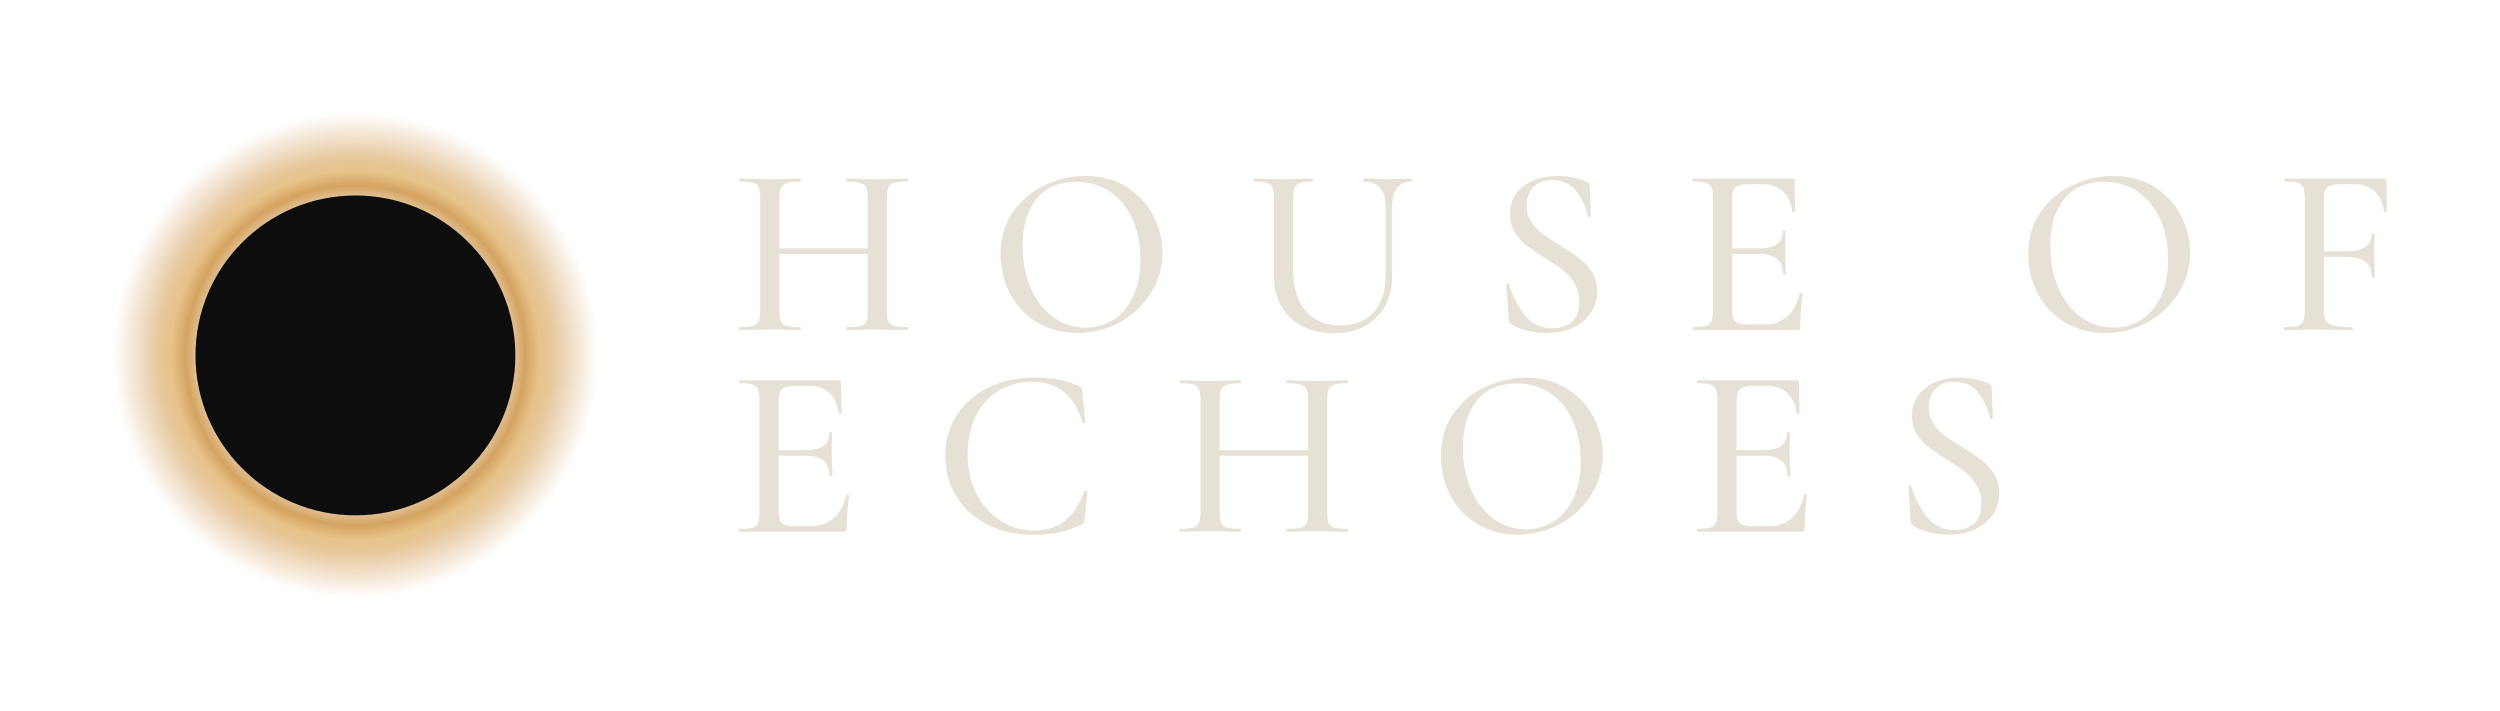
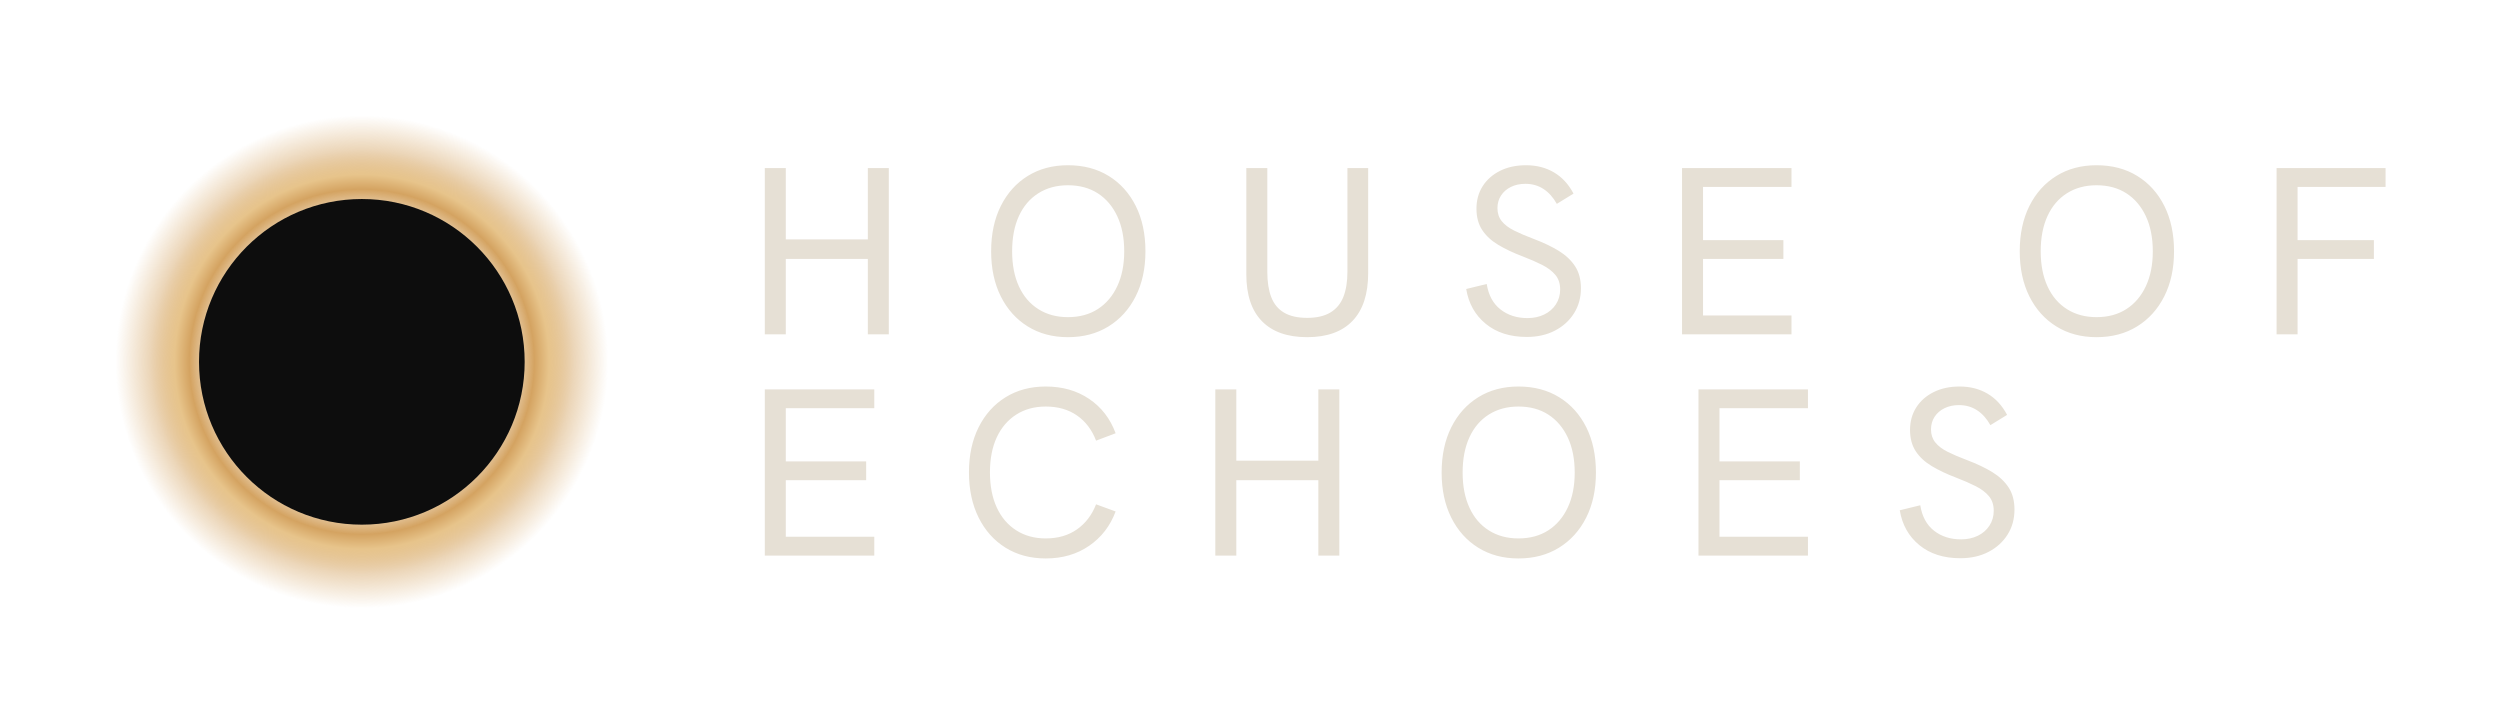
- <svg xmlns="http://www.w3.org/2000/svg" viewBox="0 0 1238 352" width="1238" height="352" role="img" aria-label="House of Echoes secondary logo">
+ <svg xmlns="http://www.w3.org/2000/svg" viewBox="0 0 1216 352" width="1216" height="352" role="img" aria-label="House of Echoes secondary logo">
  <defs>
    <radialGradient id="gS" cx="50%" cy="50%" r="50%">
      <stop offset="56%" stop-color="#D4A361" stop-opacity="0" />
      <stop offset="70%" stop-color="#D4A361" stop-opacity="1" />
      <stop offset="76%" stop-color="#E7C48B" stop-opacity="1" />
      <stop offset="86%" stop-color="#D4A361" stop-opacity="0.45" />
      <stop offset="100%" stop-color="#D4A361" stop-opacity="0" />
    </radialGradient>
  </defs>
  <circle cx="176" cy="176" r="120" fill="url(#gS)" />
  <circle cx="176" cy="176" r="79.20" fill="#0D0D0D" />
-   <path d="M67.44-65.04Q67.44-68.64 66.72-70.38Q66-72.12 63.84-72.84Q61.68-73.56 57.12-73.56L57.12-73.56Q56.76-73.56 56.76-74.28Q56.76-75 57.12-75L57.12-75L62.76-74.88Q68.28-74.64 72.24-74.64L72.24-74.64Q75.60-74.64 80.88-74.88L80.88-74.88L87-75Q87.36-75 87.36-74.28Q87.36-73.56 87-73.56L87-73.56Q82.56-73.56 80.46-72.90Q78.36-72.24 77.64-70.56Q76.92-68.88 76.92-65.28L76.92-65.28L76.92-9.72Q76.92-6.12 77.64-4.38Q78.36-2.64 80.46-2.04Q82.56-1.44 87-1.44L87-1.44Q87.36-1.44 87.36-0.72Q87.36 0 87 0L87 0Q83.16 0 80.88-0.12L80.88-0.12L72.24-0.24L62.76-0.12Q60.72 0 57.12 0L57.12 0Q56.76 0 56.76-0.72Q56.76-1.44 57.12-1.44L57.12-1.44Q61.80-1.44 63.90-2.04Q66-2.64 66.72-4.32Q67.44-6 67.44-9.72L67.44-9.72L67.44-65.04ZM18.60-37.68L18.60-40.44L71.64-40.44L71.64-37.68L18.60-37.68ZM14.16-65.28Q14.16-68.88 13.44-70.56Q12.72-72.24 10.68-72.90Q8.64-73.56 4.20-73.56L4.20-73.56Q3.84-73.56 3.84-74.28Q3.84-75 4.20-75L4.20-75L10.32-74.88Q15.36-74.64 18.72-74.64L18.72-74.64Q22.44-74.64 27.96-74.88L27.96-74.88L34.08-75Q34.32-75 34.32-74.28Q34.32-73.56 34.08-73.56L34.08-73.56Q29.52-73.56 27.36-72.84Q25.20-72.12 24.42-70.38Q23.64-68.64 23.64-65.04L23.64-65.04L23.64-9.72Q23.64-6.12 24.42-4.38Q25.20-2.64 27.30-2.04Q29.40-1.44 34.08-1.44L34.08-1.44Q34.32-1.44 34.32-0.72Q34.32 0 34.08 0L34.08 0Q30.12 0 27.96-0.12L27.96-0.12L18.72-0.24L10.20-0.12Q7.92 0 3.96 0L3.96 0Q3.72 0 3.72-0.72Q3.72-1.44 3.96-1.44L3.96-1.44Q8.40-1.44 10.50-2.04Q12.60-2.64 13.38-4.38Q14.16-6.12 14.16-9.72L14.16-9.72L14.16-65.28ZM171.24 1.44Q160.08 1.44 151.38-3.78Q142.68-9 137.94-17.94Q133.20-26.88 133.20-37.44L133.20-37.44Q133.20-49.80 139.44-58.62Q145.68-67.44 155.46-71.88Q165.24-76.32 175.44-76.32L175.44-76.32Q186.84-76.32 195.48-70.98Q204.12-65.64 208.74-56.88Q213.36-48.12 213.36-38.28L213.36-38.28Q213.36-27.36 207.60-18.24Q201.84-9.12 192.18-3.84Q182.52 1.44 171.24 1.44L171.24 1.44ZM175.44-1.20Q183.12-1.20 189.24-5.16Q195.36-9.12 198.90-16.74Q202.44-24.36 202.44-34.92L202.44-34.92Q202.44-46.08 198.54-54.84Q194.64-63.60 187.38-68.52Q180.12-73.44 170.52-73.44L170.52-73.44Q158.04-73.44 151.08-64.98Q144.12-56.52 144.12-41.64L144.12-41.64Q144.12-30.24 148.08-21Q152.04-11.76 159.18-6.48Q166.32-1.20 175.44-1.20L175.44-1.20ZM323.88-61.20Q323.88-67.20 321.12-70.38Q318.36-73.56 313.20-73.56L313.20-73.56Q312.84-73.56 312.84-74.28Q312.84-75 313.20-75L313.20-75L318.60-74.88Q322.92-74.64 325.44-74.64L325.44-74.64Q327.60-74.64 331.68-74.88L331.68-74.88L336.84-75Q337.08-75 337.08-74.28Q337.08-73.56 336.84-73.56L336.84-73.56Q332.04-73.56 329.58-70.44Q327.12-67.32 327.12-61.20L327.12-61.20L327.12-27.24Q327.12-13.80 319.26-6.12Q311.40 1.56 298.32 1.56L298.32 1.56Q289.44 1.56 282.72-1.86Q276-5.28 272.28-11.70Q268.56-18.12 268.56-26.76L268.56-26.76L268.56-65.28Q268.56-68.88 267.84-70.56Q267.12-72.24 265.14-72.90Q263.16-73.56 258.84-73.56L258.84-73.56Q258.48-73.56 258.48-74.28Q258.48-75 258.84-75L258.84-75L264.84-74.88Q270.12-74.64 273.24-74.64L273.24-74.64Q276.72-74.64 281.76-74.88L281.76-74.88L287.64-75Q288-75 288-74.28Q288-73.56 287.64-73.56L287.64-73.56Q283.44-73.56 281.46-72.84Q279.48-72.12 278.76-70.38Q278.04-68.64 278.04-65.04L278.04-65.04L278.04-30.96Q278.04-16.80 284.22-9.54Q290.40-2.28 301.56-2.28L301.56-2.28Q312-2.28 317.94-8.82Q323.88-15.36 323.88-27.12L323.88-27.12L323.88-61.20ZM393.72-61.56Q393.72-57 396-53.58Q398.28-50.16 401.52-47.70Q404.76-45.24 410.52-41.76L410.52-41.76Q416.52-38.04 420.06-35.34Q423.60-32.64 426.12-28.68Q428.64-24.72 428.64-19.32L428.64-19.32Q428.64-13.44 425.58-8.70Q422.52-3.96 416.82-1.26Q411.12 1.44 403.56 1.44L403.56 1.44Q398.76 1.44 394.08 0.30Q389.40-0.84 385.92-3L385.92-3Q385.32-3.36 385.08-3.84Q384.84-4.32 384.84-5.28L384.84-5.28L383.64-22.44Q383.52-22.92 384.18-23.04Q384.84-23.16 384.96-22.68L384.96-22.68Q387.84-13.56 393-7.20Q398.16-0.84 406.44-0.84L406.44-0.84Q412.08-0.84 415.92-3.90Q419.76-6.96 419.76-13.92L419.76-13.92Q419.76-19.20 417.36-23.16Q414.96-27.12 411.48-29.82Q408-32.52 402.24-36L402.24-36Q396.60-39.60 393.30-42.18Q390-44.76 387.72-48.54Q385.44-52.32 385.44-57.36L385.44-57.36Q385.44-63.48 388.74-67.80Q392.04-72.12 397.38-74.22Q402.72-76.32 408.60-76.32L408.60-76.32Q416.52-76.32 423.12-73.56L423.12-73.56Q424.92-72.72 424.92-71.40L424.92-71.40L425.52-56.40Q425.52-55.92 424.86-55.86Q424.20-55.80 424.08-56.28L424.08-56.28Q422.76-62.76 418.50-68.52Q414.24-74.28 406.32-74.28L406.32-74.28Q400.32-74.28 397.02-70.68Q393.72-67.08 393.72-61.56L393.72-61.56ZM476.28 0Q475.92 0 475.92-0.72Q475.92-1.44 476.28-1.44L476.28-1.44Q480.60-1.44 482.58-2.04Q484.56-2.64 485.28-4.38Q486-6.12 486-9.72L486-9.72L486-65.28Q486-68.88 485.28-70.56Q484.56-72.24 482.58-72.90Q480.60-73.56 476.28-73.56L476.28-73.56Q475.92-73.56 475.92-74.28Q475.92-75 476.28-75L476.28-75L525.24-75Q526.44-75 526.44-73.92L526.44-73.92L526.68-58.80Q526.68-58.44 526.02-58.38Q525.36-58.32 525.24-58.68L525.24-58.68Q524.40-65.28 520.56-68.76Q516.72-72.24 510.48-72.24L510.48-72.24L504.36-72.24Q499.08-72.24 497.28-70.68Q495.48-69.12 495.48-64.80L495.48-64.80L495.48-10.20Q495.48-5.88 497.10-4.32Q498.72-2.76 503.64-2.76L503.64-2.76L511.56-2.76Q518.28-2.76 522.78-6.78Q527.28-10.80 528.96-18.24L528.96-18.24Q528.96-18.48 529.44-18.48L529.44-18.48Q529.80-18.48 530.10-18.30Q530.40-18.12 530.40-18L530.40-18Q529.20-9.36 529.20-1.80L529.20-1.80Q529.20-0.84 528.84-0.42Q528.48 0 527.40 0L527.40 0L476.28 0ZM520.68-27.60Q520.68-32.76 517.74-35.22Q514.80-37.68 508.44-37.68L508.44-37.68L490.92-37.68L490.92-40.44L508.68-40.44Q514.80-40.44 517.68-42.54Q520.56-44.64 520.56-49.08L520.56-49.08Q520.56-49.32 521.22-49.32Q521.88-49.32 521.88-49.08L521.88-49.08L521.76-39L521.88-33.60Q522.12-29.76 522.12-27.60L522.12-27.60Q522.12-27.36 521.40-27.36Q520.68-27.36 520.68-27.60L520.68-27.60ZM680.16 1.44Q669 1.44 660.30-3.78Q651.60-9 646.86-17.94Q642.12-26.88 642.12-37.44L642.12-37.44Q642.12-49.80 648.36-58.62Q654.60-67.44 664.38-71.88Q674.16-76.32 684.36-76.32L684.36-76.32Q695.76-76.32 704.40-70.98Q713.04-65.64 717.66-56.88Q722.28-48.12 722.28-38.28L722.28-38.28Q722.28-27.36 716.52-18.24Q710.76-9.12 701.10-3.84Q691.44 1.44 680.16 1.44L680.16 1.44ZM684.36-1.20Q692.04-1.20 698.16-5.16Q704.28-9.12 707.82-16.74Q711.36-24.36 711.36-34.92L711.36-34.92Q711.36-46.08 707.46-54.84Q703.56-63.60 696.30-68.52Q689.04-73.44 679.44-73.44L679.44-73.44Q666.96-73.44 660-64.98Q653.04-56.52 653.04-41.64L653.04-41.64Q653.04-30.24 657-21Q660.96-11.76 668.10-6.48Q675.24-1.20 684.36-1.20L684.36-1.20ZM768.96 0Q768.60 0 768.60-0.72Q768.60-1.44 768.96-1.44L768.96-1.44Q773.40-1.44 775.44-2.04Q777.48-2.64 778.26-4.38Q779.04-6.12 779.04-9.72L779.04-9.72L779.04-65.28Q779.04-68.88 778.32-70.56Q777.60-72.24 775.62-72.90Q773.64-73.56 769.32-73.56L769.32-73.56Q768.96-73.56 768.96-74.28Q768.96-75 769.32-75L769.32-75L818.28-75Q819.48-75 819.48-73.92L819.48-73.92L819.72-58.80Q819.72-58.44 819.06-58.38Q818.40-58.32 818.28-58.68L818.28-58.68Q817.44-65.28 813.60-68.76Q809.76-72.24 803.52-72.24L803.52-72.24L797.40-72.24Q792.24-72.24 790.38-70.74Q788.52-69.24 788.52-65.16L788.52-65.16L788.52-10.20Q788.52-6.36 789.54-4.62Q790.56-2.88 793.44-2.16Q796.32-1.44 802.56-1.44L802.56-1.44Q802.80-1.44 802.80-0.72Q802.80 0 802.56 0L802.56 0Q797.64 0 794.88-0.12L794.88-0.12L783.60-0.24L775.20-0.12Q772.92 0 768.96 0L768.96 0ZM812.28-26.16Q812.28-31.32 809.16-33.78Q806.04-36.24 799.20-36.24L799.20-36.24L783.96-36.24L783.96-39L799.56-39Q806.04-39 809.10-41.16Q812.16-43.32 812.16-47.64L812.16-47.64Q812.16-47.88 812.88-47.88Q813.60-47.88 813.60-47.64L813.60-47.64L813.48-37.56Q813.48-33.96 813.60-32.16L813.60-32.16L813.72-26.16Q813.72-25.92 813-25.92Q812.28-25.92 812.28-26.16L812.28-26.16Z" fill="#E6E0D5" transform="translate(362.28 163.44)" />
-   <path d="M5.16 0Q4.80 0 4.80-0.72Q4.80-1.44 5.16-1.44L5.16-1.44Q9.48-1.44 11.46-2.04Q13.44-2.64 14.16-4.38Q14.88-6.12 14.88-9.72L14.88-9.72L14.88-65.28Q14.88-68.88 14.16-70.56Q13.44-72.24 11.46-72.90Q9.48-73.56 5.16-73.56L5.16-73.56Q4.80-73.56 4.80-74.28Q4.80-75 5.16-75L5.16-75L54.12-75Q55.32-75 55.32-73.92L55.32-73.92L55.56-58.80Q55.56-58.44 54.90-58.38Q54.24-58.32 54.12-58.68L54.12-58.68Q53.28-65.28 49.44-68.76Q45.60-72.24 39.36-72.24L39.36-72.24L33.24-72.24Q27.96-72.24 26.16-70.68Q24.36-69.12 24.36-64.80L24.36-64.80L24.36-10.20Q24.36-5.88 25.98-4.32Q27.60-2.76 32.52-2.76L32.52-2.76L40.44-2.76Q47.16-2.76 51.66-6.78Q56.16-10.80 57.84-18.24L57.84-18.24Q57.84-18.48 58.32-18.48L58.32-18.48Q58.68-18.48 58.98-18.30Q59.28-18.12 59.28-18L59.28-18Q58.08-9.36 58.08-1.80L58.08-1.80Q58.08-0.84 57.72-0.42Q57.36 0 56.28 0L56.28 0L5.16 0ZM49.56-27.60Q49.56-32.76 46.62-35.22Q43.68-37.68 37.32-37.68L37.32-37.68L19.80-37.68L19.80-40.44L37.56-40.44Q43.68-40.44 46.56-42.54Q49.44-44.64 49.44-49.08L49.44-49.08Q49.44-49.32 50.10-49.32Q50.76-49.32 50.76-49.08L50.76-49.08L50.64-39L50.76-33.60Q51-29.76 51-27.60L51-27.60Q51-27.36 50.28-27.36Q49.56-27.36 49.56-27.60L49.56-27.60ZM150.96-76.32Q157.92-76.32 163.26-75.30Q168.60-74.28 173.28-72L173.28-72Q174.12-71.64 174.36-71.22Q174.60-70.80 174.72-69.36L174.72-69.36L176.28-54.36Q176.28-54 175.62-53.88Q174.96-53.76 174.84-54.24L174.84-54.24Q168.72-74.28 150.12-74.28L150.12-74.28Q140.64-74.28 133.32-69.84Q126-65.40 121.98-57.24Q117.96-49.08 117.96-38.16L117.96-38.16Q117.96-27.48 122.34-18.90Q126.72-10.32 134.22-5.46Q141.72-0.60 150.72-0.60L150.72-0.60Q160.08-0.60 166.08-5.34Q172.08-10.08 175.80-20.04L175.80-20.04Q175.92-20.28 176.40-20.28L176.40-20.28Q176.64-20.28 176.94-20.10Q177.24-19.92 177.24-19.80L177.24-19.80L175.92-6.12Q175.80-4.68 175.56-4.32Q175.32-3.96 174.36-3.48L174.36-3.48Q168.36-0.72 162.84 0.42Q157.32 1.56 150.72 1.56L150.72 1.56Q138 1.56 128.04-3.42Q118.08-8.40 112.50-17.28Q106.92-26.16 106.92-37.68L106.92-37.68Q106.92-48.96 112.62-57.78Q118.32-66.60 128.40-71.46Q138.48-76.32 150.96-76.32L150.96-76.32ZM286.56-65.04Q286.56-68.64 285.84-70.38Q285.12-72.12 282.96-72.84Q280.80-73.56 276.24-73.56L276.24-73.56Q275.88-73.56 275.88-74.28Q275.88-75 276.24-75L276.24-75L281.88-74.88Q287.40-74.64 291.36-74.64L291.36-74.64Q294.72-74.64 300-74.88L300-74.88L306.12-75Q306.48-75 306.48-74.28Q306.48-73.56 306.12-73.56L306.12-73.56Q301.68-73.56 299.58-72.90Q297.48-72.24 296.76-70.56Q296.04-68.88 296.04-65.28L296.04-65.28L296.04-9.72Q296.04-6.12 296.76-4.38Q297.48-2.64 299.58-2.04Q301.68-1.44 306.12-1.44L306.12-1.44Q306.48-1.44 306.48-0.72Q306.48 0 306.12 0L306.12 0Q302.28 0 300-0.12L300-0.12L291.36-0.24L281.88-0.12Q279.84 0 276.24 0L276.24 0Q275.88 0 275.88-0.72Q275.88-1.44 276.24-1.44L276.24-1.44Q280.92-1.44 283.02-2.04Q285.12-2.64 285.84-4.32Q286.56-6 286.56-9.72L286.56-9.72L286.56-65.04ZM237.72-37.68L237.72-40.44L290.76-40.44L290.76-37.68L237.72-37.68ZM233.28-65.28Q233.28-68.88 232.56-70.56Q231.84-72.24 229.80-72.90Q227.76-73.56 223.32-73.56L223.32-73.56Q222.96-73.56 222.96-74.28Q222.96-75 223.32-75L223.32-75L229.44-74.88Q234.48-74.64 237.84-74.64L237.84-74.64Q241.56-74.64 247.08-74.88L247.08-74.88L253.20-75Q253.44-75 253.44-74.28Q253.44-73.56 253.20-73.56L253.20-73.56Q248.64-73.56 246.48-72.84Q244.32-72.12 243.54-70.38Q242.76-68.64 242.76-65.04L242.76-65.04L242.76-9.72Q242.76-6.12 243.54-4.38Q244.32-2.64 246.42-2.04Q248.52-1.44 253.20-1.44L253.20-1.44Q253.44-1.44 253.44-0.72Q253.44 0 253.20 0L253.20 0Q249.24 0 247.08-0.12L247.08-0.12L237.84-0.24L229.32-0.12Q227.04 0 223.08 0L223.08 0Q222.84 0 222.84-0.72Q222.84-1.44 223.08-1.44L223.08-1.44Q227.52-1.44 229.62-2.04Q231.72-2.64 232.50-4.38Q233.28-6.12 233.28-9.72L233.28-9.72L233.28-65.28ZM390.36 1.44Q379.20 1.44 370.50-3.78Q361.80-9 357.06-17.94Q352.32-26.88 352.32-37.44L352.32-37.44Q352.32-49.80 358.56-58.62Q364.80-67.44 374.58-71.88Q384.36-76.32 394.56-76.32L394.56-76.32Q405.96-76.32 414.60-70.98Q423.24-65.64 427.86-56.88Q432.48-48.12 432.48-38.28L432.48-38.28Q432.48-27.36 426.72-18.24Q420.96-9.12 411.30-3.84Q401.64 1.44 390.36 1.44L390.36 1.44ZM394.56-1.20Q402.24-1.20 408.36-5.16Q414.48-9.12 418.02-16.74Q421.56-24.36 421.56-34.92L421.56-34.92Q421.56-46.08 417.66-54.84Q413.76-63.60 406.50-68.52Q399.24-73.44 389.64-73.44L389.64-73.44Q377.16-73.44 370.20-64.98Q363.24-56.52 363.24-41.64L363.24-41.64Q363.24-30.24 367.20-21Q371.16-11.76 378.30-6.48Q385.44-1.20 394.56-1.20L394.56-1.20ZM479.52 0Q479.16 0 479.16-0.72Q479.16-1.44 479.52-1.44L479.52-1.44Q483.84-1.44 485.82-2.04Q487.80-2.64 488.52-4.38Q489.24-6.12 489.24-9.72L489.24-9.72L489.24-65.28Q489.24-68.88 488.52-70.56Q487.80-72.24 485.82-72.90Q483.84-73.56 479.52-73.56L479.52-73.56Q479.16-73.56 479.16-74.28Q479.16-75 479.52-75L479.52-75L528.48-75Q529.68-75 529.68-73.92L529.68-73.92L529.92-58.80Q529.92-58.44 529.26-58.38Q528.60-58.32 528.48-58.68L528.48-58.68Q527.64-65.28 523.80-68.76Q519.96-72.24 513.72-72.24L513.72-72.24L507.60-72.24Q502.32-72.24 500.52-70.68Q498.72-69.12 498.72-64.80L498.72-64.80L498.72-10.20Q498.72-5.88 500.34-4.32Q501.96-2.76 506.88-2.76L506.88-2.76L514.80-2.76Q521.52-2.76 526.02-6.78Q530.52-10.80 532.20-18.24L532.20-18.24Q532.20-18.48 532.68-18.48L532.68-18.48Q533.04-18.48 533.34-18.30Q533.64-18.12 533.64-18L533.64-18Q532.44-9.36 532.44-1.80L532.44-1.80Q532.44-0.84 532.08-0.42Q531.72 0 530.64 0L530.64 0L479.52 0ZM523.92-27.60Q523.92-32.76 520.98-35.22Q518.04-37.68 511.68-37.68L511.68-37.68L494.16-37.68L494.16-40.44L511.92-40.44Q518.04-40.44 520.92-42.54Q523.80-44.64 523.80-49.08L523.80-49.08Q523.80-49.32 524.46-49.32Q525.12-49.32 525.12-49.08L525.12-49.08L525-39L525.12-33.60Q525.36-29.76 525.36-27.60L525.36-27.60Q525.36-27.36 524.64-27.36Q523.92-27.36 523.92-27.60L523.92-27.60ZM593.88-61.56Q593.88-57 596.16-53.58Q598.44-50.16 601.68-47.70Q604.92-45.24 610.68-41.76L610.68-41.76Q616.68-38.04 620.22-35.34Q623.76-32.64 626.28-28.68Q628.80-24.72 628.80-19.32L628.80-19.32Q628.80-13.44 625.74-8.70Q622.68-3.96 616.98-1.26Q611.28 1.44 603.72 1.44L603.72 1.44Q598.92 1.44 594.24 0.30Q589.56-0.84 586.08-3L586.08-3Q585.48-3.36 585.24-3.84Q585-4.32 585-5.28L585-5.28L583.80-22.44Q583.68-22.92 584.34-23.04Q585-23.16 585.12-22.68L585.12-22.68Q588-13.56 593.16-7.20Q598.32-0.84 606.60-0.84L606.60-0.84Q612.24-0.84 616.08-3.90Q619.92-6.96 619.92-13.92L619.92-13.92Q619.92-19.20 617.52-23.16Q615.12-27.12 611.64-29.82Q608.16-32.52 602.40-36L602.40-36Q596.76-39.60 593.46-42.18Q590.16-44.76 587.88-48.54Q585.60-52.32 585.60-57.36L585.60-57.36Q585.60-63.48 588.90-67.80Q592.20-72.12 597.54-74.22Q602.88-76.32 608.76-76.32L608.76-76.32Q616.68-76.32 623.28-73.56L623.28-73.56Q625.08-72.72 625.08-71.40L625.08-71.40L625.68-56.40Q625.68-55.92 625.02-55.86Q624.36-55.80 624.24-56.28L624.24-56.28Q622.92-62.76 618.66-68.52Q614.40-74.28 606.48-74.28L606.48-74.28Q600.48-74.28 597.18-70.68Q593.88-67.08 593.88-61.56L593.88-61.56Z" fill="#E6E0D5" transform="translate(361.20 263.32)" />
+   <path d="M19.37 0L9.16 0L9.16-80.85L19.37-80.85L19.37-46.17L59.28-46.17L59.28-80.85L69.48-80.85L69.48 0L59.28 0L59.28-36.66L19.37-36.66L19.37 0ZM156.60 1.39L156.60 1.39Q145.46 1.39 137.05-3.83Q128.64-9.05 123.95-18.44Q119.25-27.84 119.25-40.37L119.25-40.37Q119.25-53.01 123.95-62.41Q128.64-71.80 137.05-77.02Q145.46-82.24 156.60-82.24L156.60-82.24Q167.97-82.24 176.44-77.02Q184.90-71.80 189.60-62.41Q194.30-53.01 194.30-40.37L194.30-40.37Q194.30-27.84 189.54-18.44Q184.79-9.05 176.32-3.83Q167.85 1.39 156.60 1.39ZM156.60-8.35L156.60-8.35Q165.07-8.35 171.16-12.30Q177.25-16.24 180.61-23.43Q183.98-30.62 183.98-40.37L183.98-40.37Q183.98-50.23 180.61-57.42Q177.25-64.61 171.16-68.56Q165.07-72.50 156.60-72.50L156.60-72.50Q148.36-72.50 142.22-68.61Q136.07-64.73 132.76-57.54Q129.46-50.34 129.46-40.37L129.46-40.37Q129.46-30.51 132.76-23.32Q136.07-16.12 142.22-12.24Q148.36-8.35 156.60-8.35ZM272.95 1.39L272.95 1.39Q258.56 1.39 250.97-6.38Q243.37-14.15 243.37-29.23L243.37-29.23L243.37-80.85L253.58-80.85L253.58-30.39Q253.58-23.08 255.49-18.10Q257.40-13.11 261.70-10.56Q265.99-8.00 272.95-8.00L272.95-8.00Q279.91-8.00 284.26-10.61Q288.61-13.22 290.58-18.21Q292.55-23.20 292.55-30.51L292.55-30.51L292.55-80.85L302.64-80.85L302.64-29.81Q302.64-14.50 295.05-6.55Q287.45 1.39 272.95 1.39ZM379.78 1.28L379.78 1.28Q367.60 1.28 359.83-5.10Q352.06-11.48 350.32-22.04L350.32-22.04L360.30-24.48Q361.57-16.36 366.97-12.12Q372.36-7.89 380.13-7.89L380.13-7.89Q384.66-7.89 388.25-9.63Q391.85-11.37 393.94-14.56Q396.02-17.75 396.02-21.81L396.02-21.81Q396.02-26.10 393.70-28.88Q391.38-31.67 387.27-33.76Q383.15-35.84 377.70-37.93L377.70-37.93Q370.97-40.48 365.92-43.50Q360.88-46.52 358.09-50.75Q355.31-54.98 355.31-61.13L355.31-61.13Q355.31-67.28 358.32-72.04Q361.34-76.79 366.79-79.52Q372.24-82.24 379.44-82.24L379.44-82.24Q387.09-82.24 393.01-78.76Q398.92-75.28 402.52-68.44L402.52-68.44L394.40-63.45Q391.73-68.21 387.90-70.70Q384.08-73.20 379.09-73.20L379.09-73.20Q375.14-73.20 372.07-71.69Q369.00-70.18 367.26-67.51Q365.52-64.84 365.52-61.36L365.52-61.36Q365.52-57.65 367.60-55.04Q369.69-52.43 373.64-50.46Q377.58-48.49 383.15-46.40L383.15-46.40Q390.22-43.73 395.33-40.60Q400.43-37.47 403.27-33.12Q406.12-28.77 406.12-22.39L406.12-22.39Q406.12-15.54 402.75-10.21Q399.39-4.87 393.47-1.80Q387.56 1.28 379.78 1.28ZM508.54 0L455.30 0L455.30-80.85L508.54-80.85L508.54-71.69L465.51-71.69L465.51-45.82L504.60-45.82L504.60-36.66L465.51-36.66L465.51-9.16L508.54-9.16L508.54 0ZM656.91 1.39L656.91 1.39Q645.77 1.39 637.36-3.83Q628.95-9.05 624.25-18.44Q619.56-27.84 619.56-40.37L619.56-40.37Q619.56-53.01 624.25-62.41Q628.95-71.80 637.36-77.02Q645.77-82.24 656.91-82.24L656.91-82.24Q668.28-82.24 676.74-77.02Q685.21-71.80 689.91-62.41Q694.61-53.01 694.61-40.37L694.61-40.37Q694.61-27.84 689.85-18.44Q685.10-9.05 676.63-3.83Q668.16 1.39 656.91 1.39ZM656.91-8.35L656.91-8.35Q665.38-8.35 671.47-12.30Q677.56-16.24 680.92-23.43Q684.28-30.62 684.28-40.37L684.28-40.37Q684.28-50.23 680.92-57.42Q677.56-64.61 671.47-68.56Q665.38-72.50 656.91-72.50L656.91-72.50Q648.67-72.50 642.52-68.61Q636.38-64.73 633.07-57.54Q629.76-50.34 629.76-40.37L629.76-40.37Q629.76-30.51 633.07-23.32Q636.38-16.12 642.52-12.24Q648.67-8.35 656.91-8.35ZM754.70 0L744.49 0L744.49-80.85L797.50-80.85L797.50-71.69L754.70-71.69L754.70-45.82L791.82-45.82L791.82-36.66L754.70-36.66L754.70 0Z" fill="#E6E0D5" transform="translate(362.84 162.61)" />
+   <path d="M62.41 0L9.16 0L9.16-80.85L62.41-80.85L62.41-71.69L19.37-71.69L19.37-45.82L58.46-45.82L58.46-36.66L19.37-36.66L19.37-9.16L62.41-9.16L62.41 0ZM145.81 1.39L145.81 1.39Q134.68 1.39 126.27-3.83Q117.86-9.05 113.16-18.50Q108.46-27.96 108.46-40.48L108.46-40.48Q108.46-53.01 113.16-62.41Q117.86-71.80 126.27-77.02Q134.68-82.24 145.81-82.24L145.81-82.24Q157.99-82.24 166.92-76.21Q175.86-70.18 179.80-59.51L179.80-59.51L170.29-55.91Q167.27-63.80 161.01-68.15Q154.74-72.50 145.81-72.50L145.81-72.50Q137.58-72.50 131.43-68.56Q125.28-64.61 121.97-57.48Q118.67-50.34 118.67-40.48L118.67-40.48Q118.67-30.62 121.97-23.43Q125.28-16.24 131.43-12.30Q137.58-8.35 145.81-8.35L145.81-8.35Q154.74-8.35 161.01-12.76Q167.27-17.17 170.29-24.94L170.29-24.94L179.80-21.46Q175.86-10.90 166.92-4.76Q157.99 1.39 145.81 1.39ZM238.50 0L228.29 0L228.29-80.85L238.50-80.85L238.50-46.17L278.40-46.17L278.40-80.85L288.61-80.85L288.61 0L278.40 0L278.40-36.66L238.50-36.66L238.50 0ZM375.72 1.39L375.72 1.39Q364.59 1.39 356.18-3.83Q347.77-9.05 343.07-18.44Q338.37-27.84 338.37-40.37L338.37-40.37Q338.37-53.01 343.07-62.41Q347.77-71.80 356.18-77.02Q364.59-82.24 375.72-82.24L375.72-82.24Q387.09-82.24 395.56-77.02Q404.03-71.80 408.73-62.41Q413.42-53.01 413.42-40.37L413.42-40.37Q413.42-27.84 408.67-18.44Q403.91-9.05 395.44-3.83Q386.98 1.39 375.72 1.39ZM375.72-8.35L375.72-8.35Q384.19-8.35 390.28-12.30Q396.37-16.24 399.74-23.43Q403.10-30.62 403.10-40.37L403.10-40.37Q403.10-50.23 399.74-57.42Q396.37-64.61 390.28-68.56Q384.19-72.50 375.72-72.50L375.72-72.50Q367.49-72.50 361.34-68.61Q355.19-64.73 351.89-57.54Q348.58-50.34 348.58-40.37L348.58-40.37Q348.58-30.51 351.89-23.32Q355.19-16.12 361.34-12.24Q367.49-8.35 375.72-8.35ZM516.55 0L463.30 0L463.30-80.85L516.55-80.85L516.55-71.69L473.51-71.69L473.51-45.82L512.60-45.82L512.60-36.66L473.51-36.66L473.51-9.16L516.55-9.16L516.55 0ZM590.67 1.28L590.67 1.28Q578.49 1.28 570.72-5.10Q562.95-11.48 561.21-22.04L561.21-22.04L571.18-24.48Q572.46-16.36 577.85-12.12Q583.25-7.89 591.02-7.89L591.02-7.89Q595.54-7.89 599.14-9.63Q602.74-11.37 604.82-14.56Q606.91-17.75 606.91-21.81L606.91-21.81Q606.91-26.10 604.59-28.88Q602.27-31.67 598.15-33.76Q594.04-35.84 588.58-37.93L588.58-37.93Q581.86-40.48 576.81-43.50Q571.76-46.52 568.98-50.75Q566.20-54.98 566.20-61.13L566.20-61.13Q566.20-67.28 569.21-72.04Q572.23-76.79 577.68-79.52Q583.13-82.24 590.32-82.24L590.32-82.24Q597.98-82.24 603.90-78.76Q609.81-75.28 613.41-68.44L613.41-68.44L605.29-63.45Q602.62-68.21 598.79-70.70Q594.96-73.20 589.98-73.20L589.98-73.20Q586.03-73.20 582.96-71.69Q579.88-70.18 578.14-67.51Q576.40-64.84 576.40-61.36L576.40-61.36Q576.40-57.65 578.49-55.04Q580.58-52.43 584.52-50.46Q588.47-48.49 594.04-46.40L594.04-46.40Q601.11-43.73 606.22-40.60Q611.32-37.47 614.16-33.12Q617.00-28.77 617.00-22.39L617.00-22.39Q617.00-15.54 613.64-10.21Q610.28-4.87 604.36-1.80Q598.44 1.28 590.67 1.28Z" fill="#E6E0D5" transform="translate(362.84 270.24)" />
</svg>
